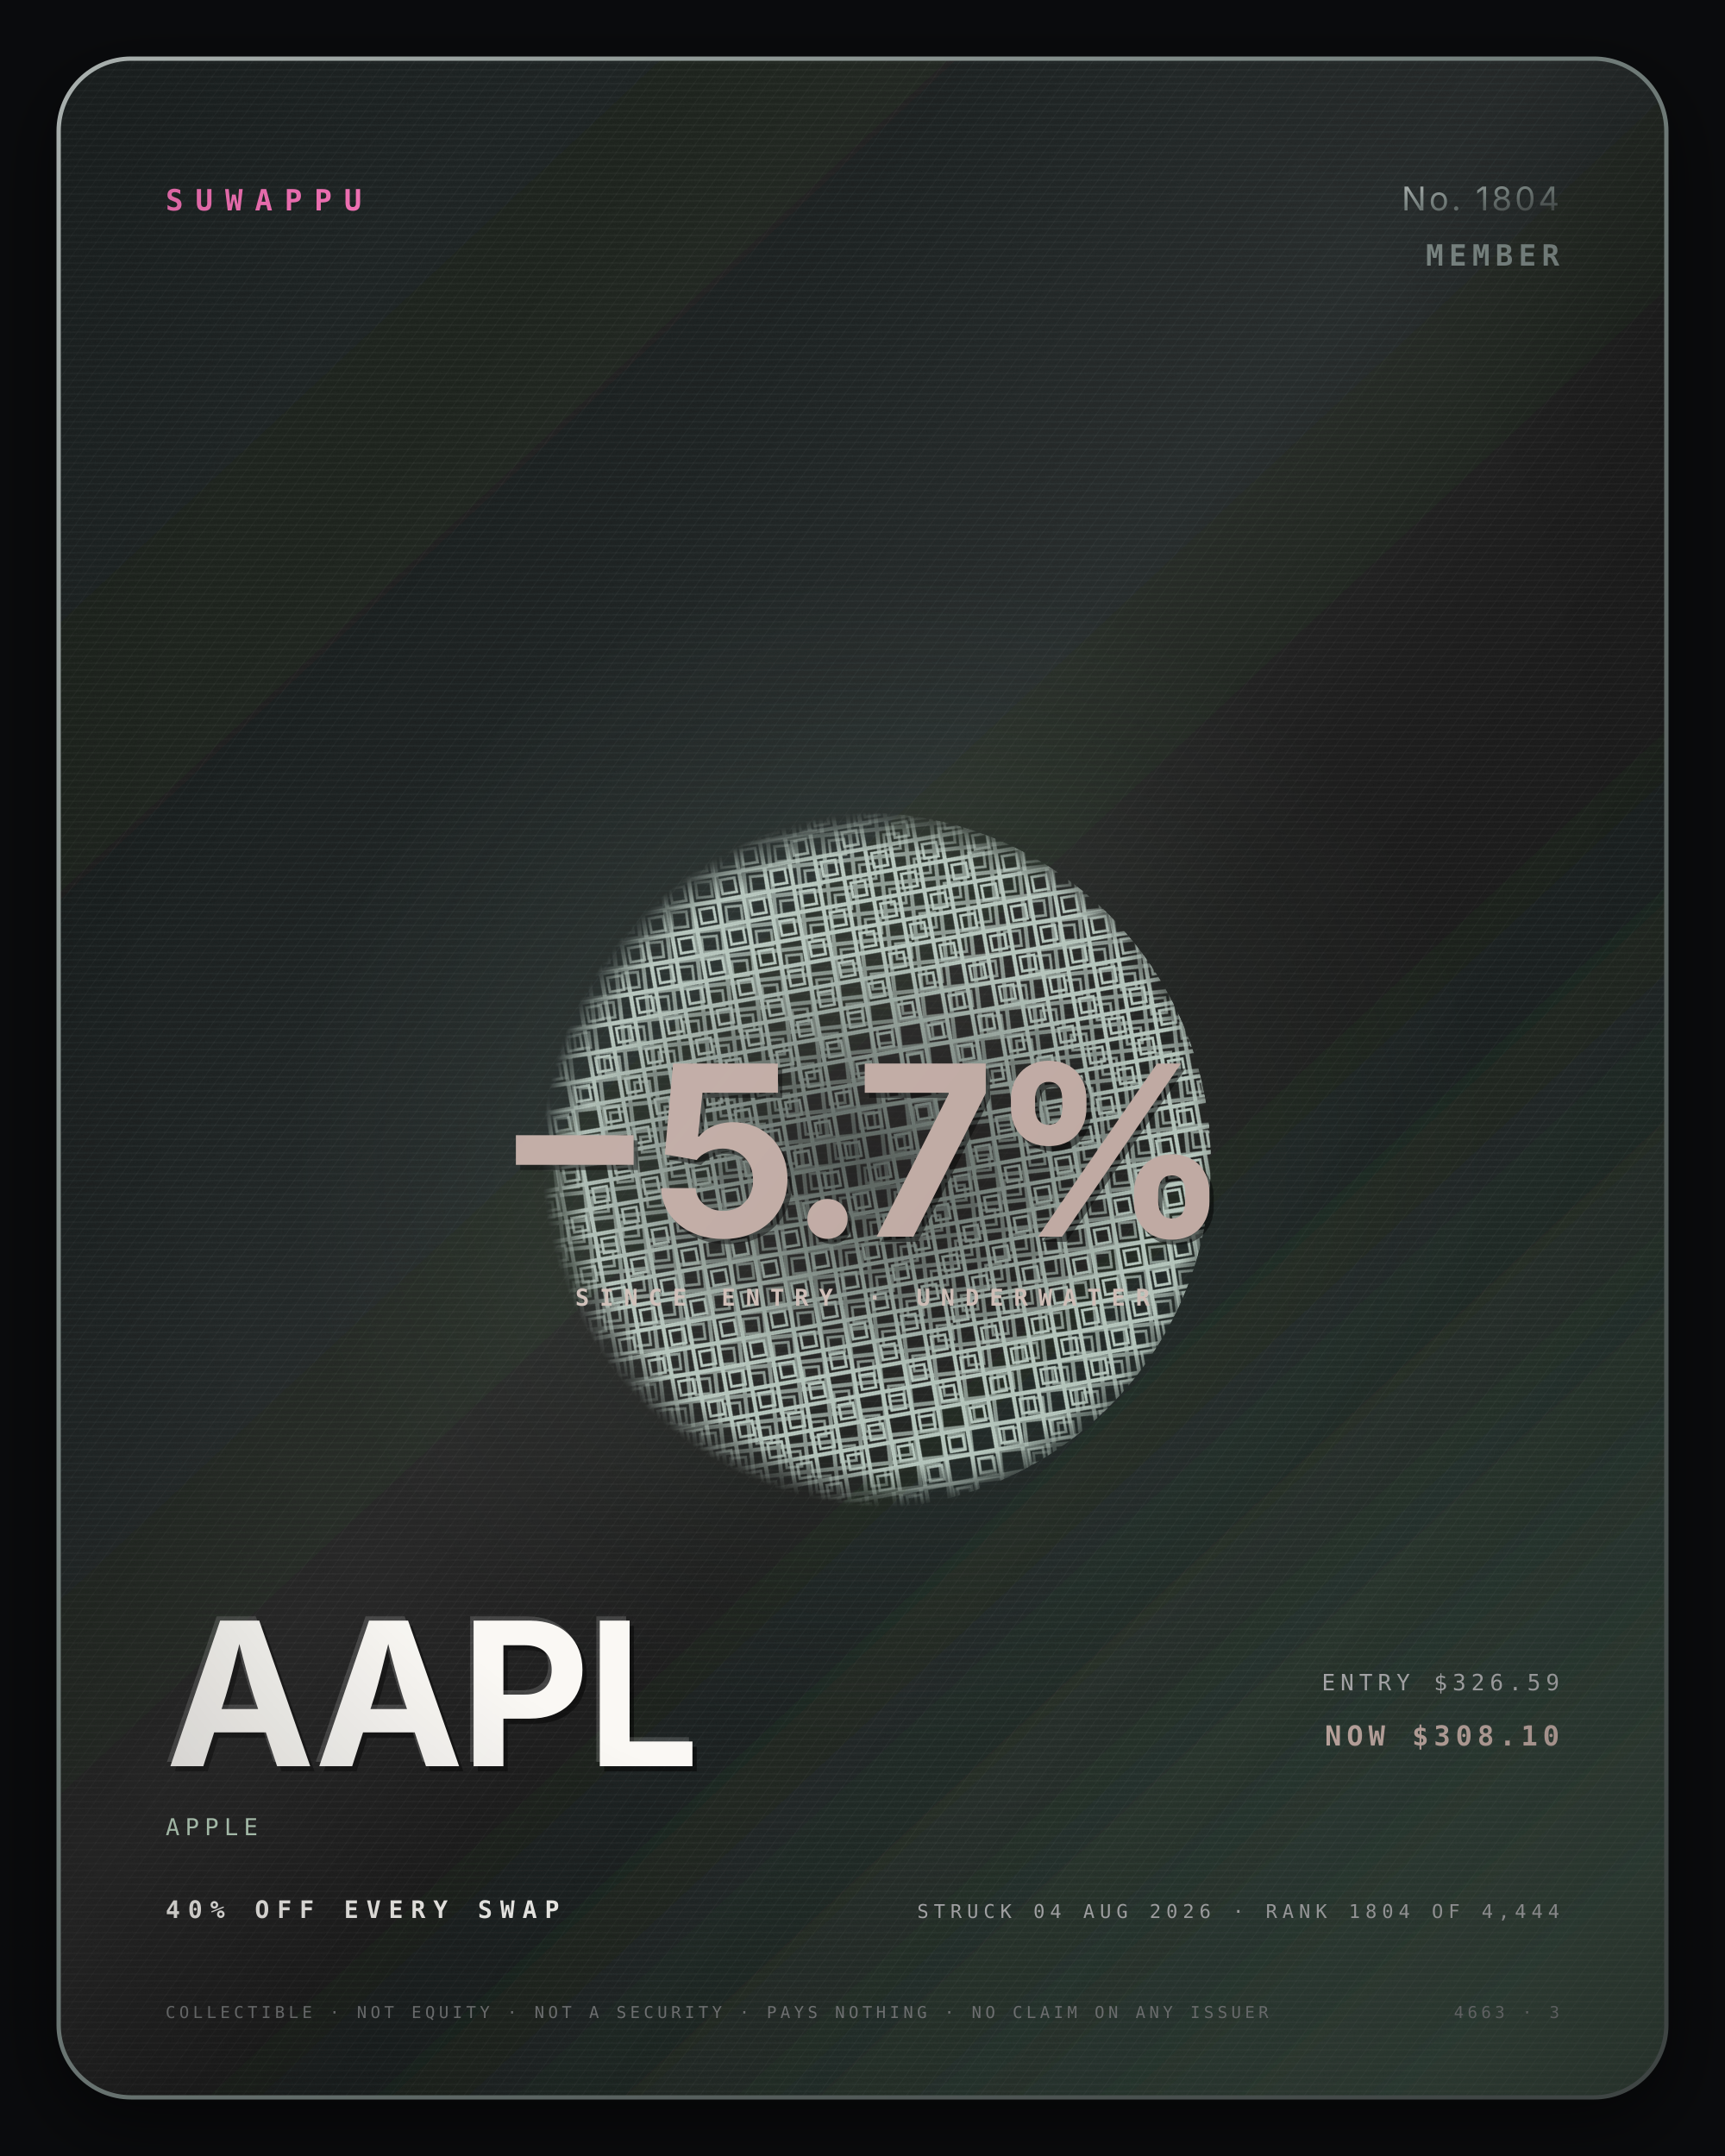
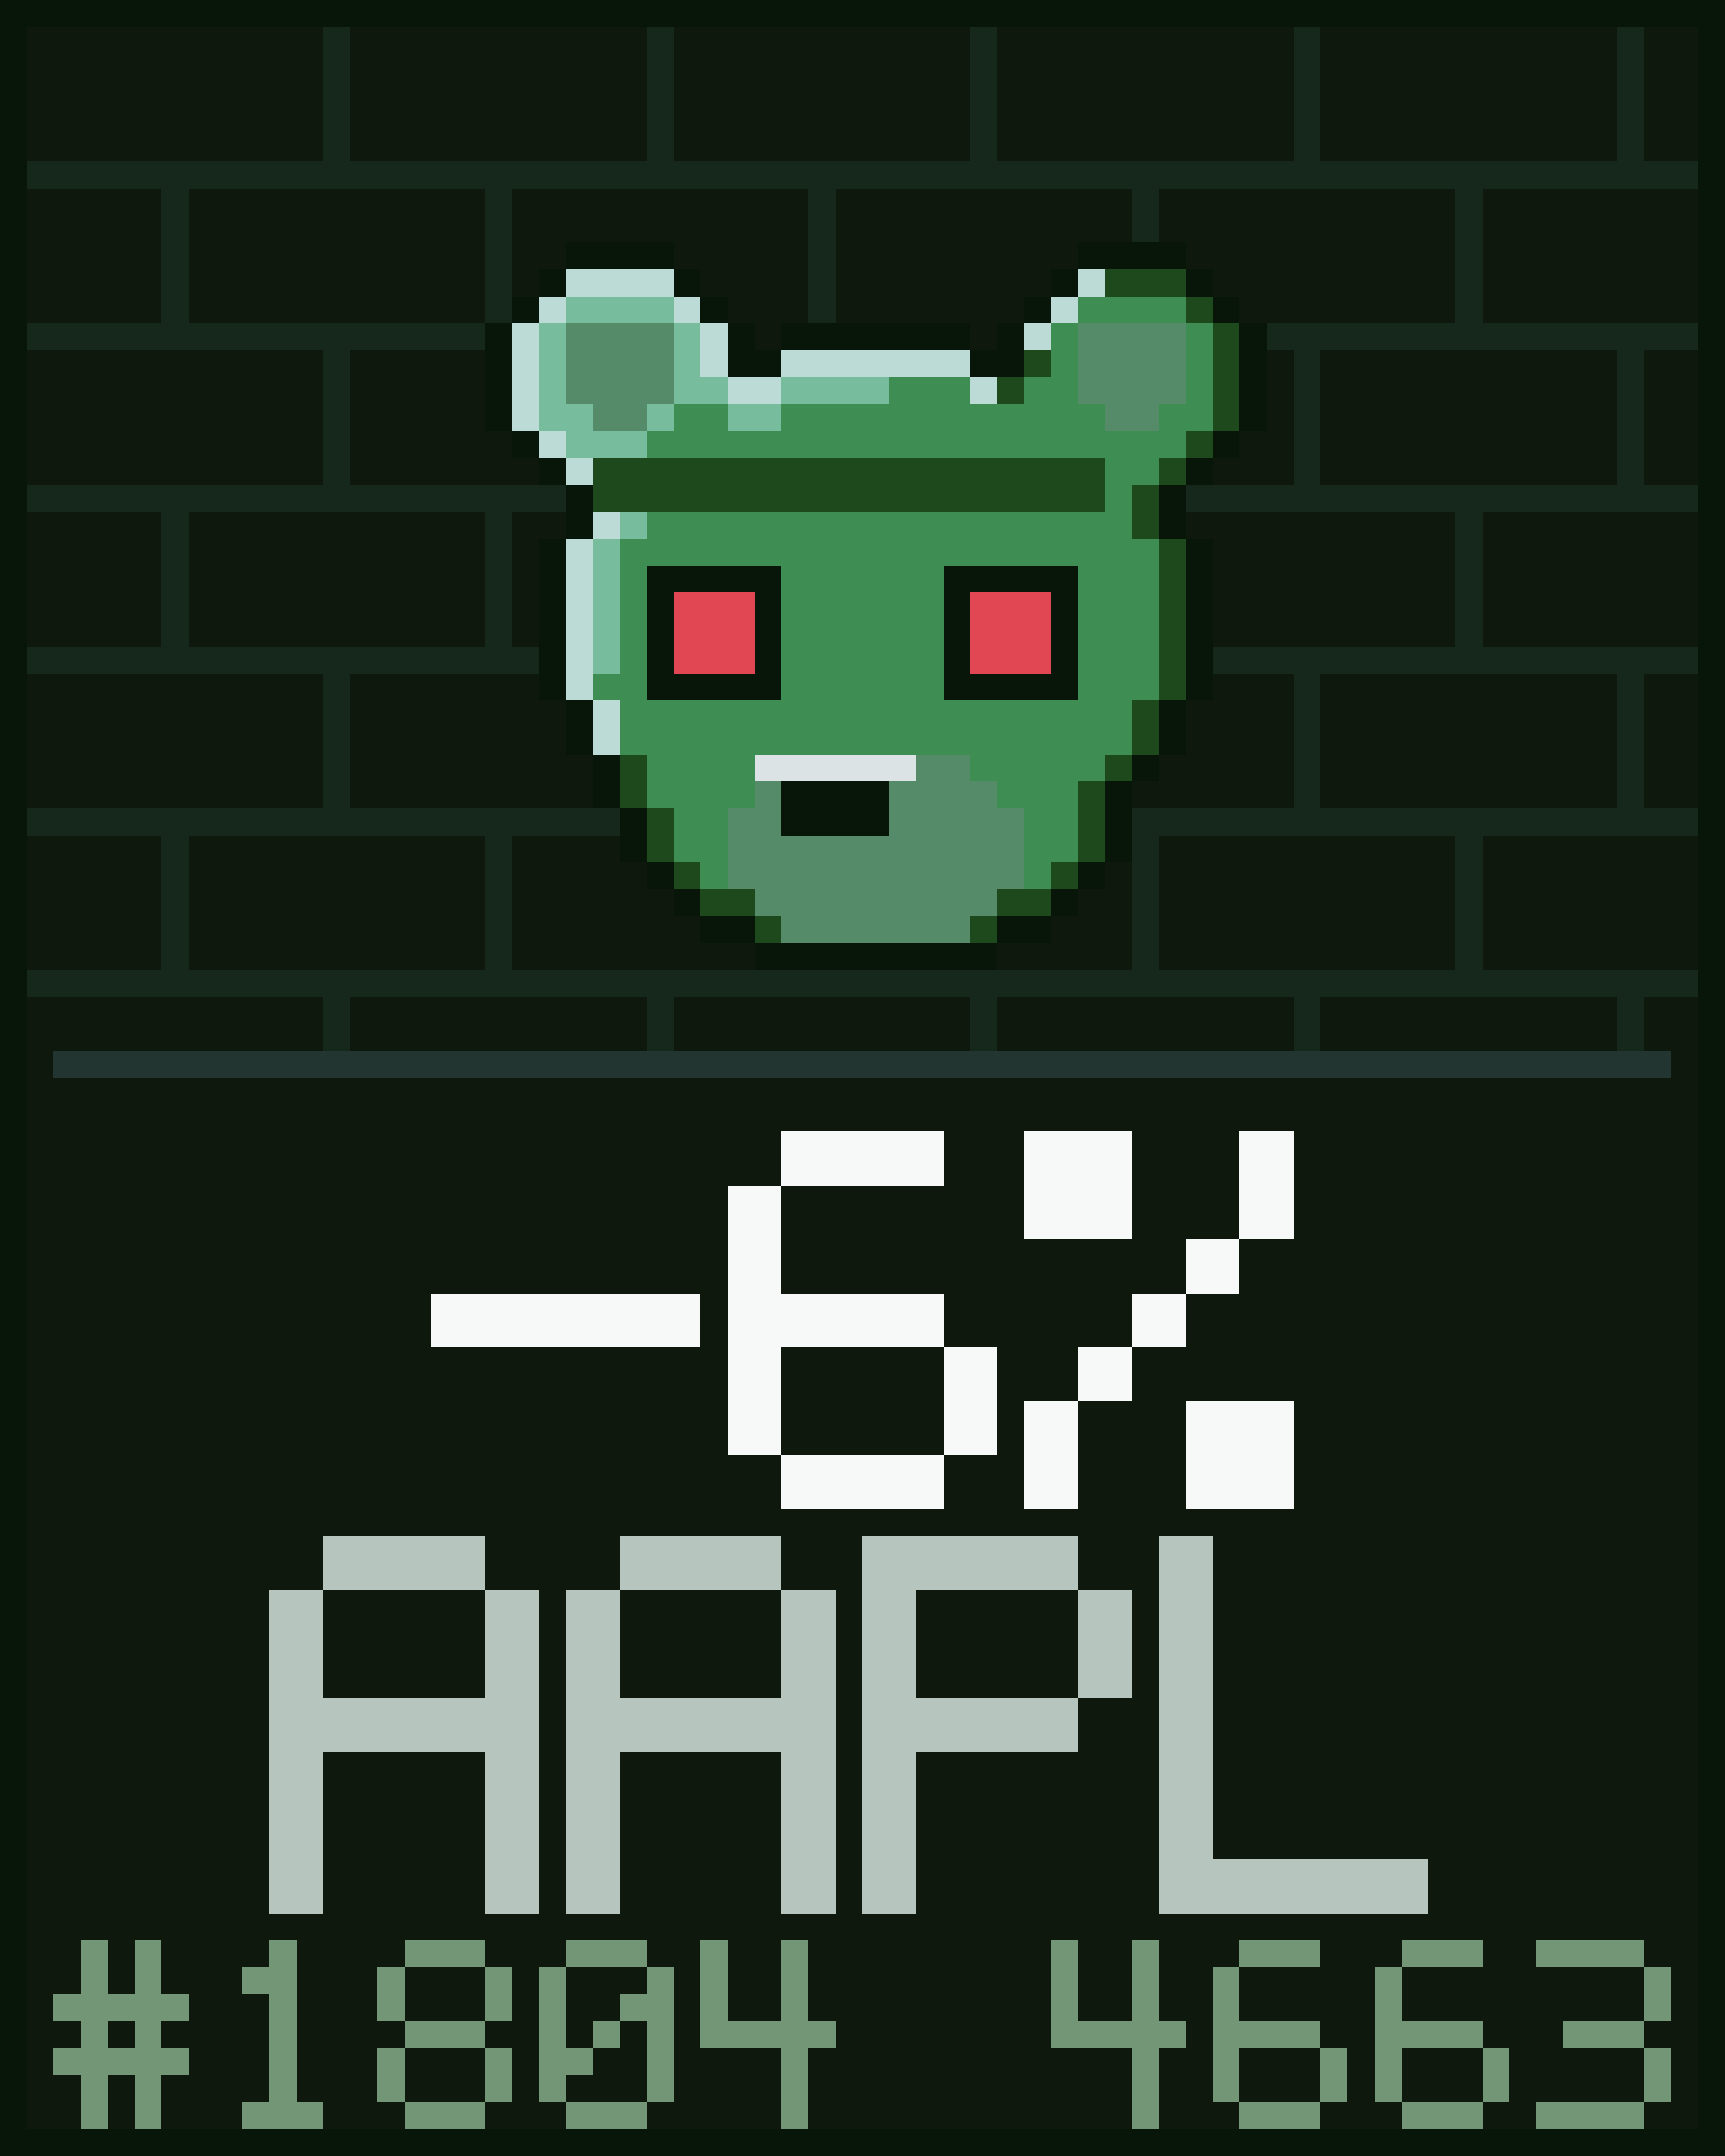
- <svg xmlns="http://www.w3.org/2000/svg" width="1000" height="1250" viewBox="0 0 1000 1250" role="img" aria-label="AAPL position card">
-   <defs>
-     <clipPath id="cut">
-       <circle cx="500.0" cy="673" r="202" />
-     </clipPath>
-     <clipPath id="card">
-       <rect x="34" y="34" width="932" height="1182" rx="42" />
-     </clipPath>
-     <linearGradient id="mgrad" x1="0" y1="0" x2="0.9" y2="1">
-       <stop offset="0" stop-color="#a8afad" />
-       <stop offset="0.45" stop-color="#727e7b" />
-       <stop offset="1" stop-color="#3f4544" />
-     </linearGradient>
-     <linearGradient id="sheen" x1="0" y1="0" x2="1" y2="1">
-       <stop offset="0.22" stop-color="#ffffff" stop-opacity="0" />
-       <stop offset="0.46" stop-color="#ffffff" stop-opacity="0.065" />
-       <stop offset="0.58" stop-color="#ffffff" stop-opacity="0.015" />
-       <stop offset="0.80" stop-color="#ffffff" stop-opacity="0" />
-     </linearGradient>
-     <pattern id="brush" width="1000" height="4" patternUnits="userSpaceOnUse">
-       <line x1="0" y1="0.5" x2="1000" y2="0.5" stroke="#ffffff" stroke-opacity="0.028" stroke-width="1" />
-       <line x1="0" y1="2.5" x2="1000" y2="2.5" stroke="#000000" stroke-opacity="0.020" stroke-width="1" />
-     </pattern>
-     <filter id="drop" x="-6%" y="-6%" width="112%" height="112%">
-       <feDropShadow dx="0" dy="14" stdDeviation="20" flood-color="#000000" flood-opacity="0.55" />
-     </filter>
-     <filter id="grain">
-       <feTurbulence type="fractalNoise" baseFrequency="0.9" numOctaves="2" seed="7" stitchTiles="stitch" />
-       <feColorMatrix type="matrix" values="0 0 0 0 0.5 0 0 0 0 0.5 0 0 0 0 0.5 0 0 0 0.04 0" />
-     </filter>
-     <radialGradient id="fadeg" gradientUnits="userSpaceOnUse" cx="516.0" cy="672" r="202">
-       <stop offset="0.88" stop-color="#ffffff" />
-       <stop offset="1" stop-color="#000000" />
-     </radialGradient>
-     <mask id="fade">
-       <circle cx="516.0" cy="672" r="202" fill="url(#fadeg)" />
-     </mask>
-     <radialGradient id="vig" cx="0.5" cy="0.42" r="0.75">
-       <stop offset="0.55" stop-color="#000000" stop-opacity="0" />
-       <stop offset="1" stop-color="#000000" stop-opacity="0.34" />
-     </radialGradient>
-     <pattern id="ehob" width="21.0" height="21.0" patternUnits="userSpaceOnUse" patternTransform="rotate(35.0)">
-       <path d="M10.5 0 L21.0 10.5 L10.5 21.0 L0 10.5 Z" fill="none" stroke="#b2c2b9" stroke-width="2.4" />
-       <path d="M10.5 4.7 L16.4 10.5 L10.5 16.3 L4.6 10.5 Z" fill="none" stroke="#b2c2b9" stroke-width="1.6" />
-     </pattern>
-     <pattern id="ehob2" width="22.5" height="22.5" patternUnits="userSpaceOnUse" patternTransform="rotate(38.8)">
-       <path d="M11.2 0 L22.5 11.2 L11.2 22.5 L0 11.2 Z" fill="none" stroke="#b2c2b9" stroke-width="2.4" />
-       <path d="M11.2 5.1 L17.5 11.2 L11.2 17.4 L4.9 11.2 Z" fill="none" stroke="#b2c2b9" stroke-width="1.6" />
-     </pattern>
-     <linearGradient id="plate" x1="0.1" y1="0" x2="0.85" y2="1">
-       <stop offset="0" stop-color="#1d2422" />
-       <stop offset="0.62" stop-color="#131716" />
-       <stop offset="1" stop-color="#34453b" />
-     </linearGradient>
-     <radialGradient id="bloom" cx="0.5" cy="0.5" r="0.5">
-       <stop offset="0" stop-color="#b0666c" stop-opacity="0.12" />
-       <stop offset="0.5" stop-color="#86b894" stop-opacity="0.06" />
-       <stop offset="1" stop-color="#86b894" stop-opacity="0" />
-     </radialGradient>
-     <radialGradient id="clear" cx="0.5" cy="0.5" r="0.5">
-       <stop offset="0" stop-color="#131716" stop-opacity="0.62" />
-       <stop offset="0.42" stop-color="#131716" stop-opacity="0.40" />
-       <stop offset="1" stop-color="#131716" stop-opacity="0" />
-     </radialGradient>
-     <pattern id="hatch" width="7" height="7" patternUnits="userSpaceOnUse" patternTransform="rotate(35)">
-       <line x1="0" y1="0" x2="0" y2="7" stroke="#ffffff" stroke-opacity="0.030" stroke-width="1" />
-     </pattern>
-   </defs>
-   <rect width="1000" height="1250" fill="#0a0b0d" />
-   <rect x="34" y="34" width="932" height="1182" rx="42" fill="url(#plate)" filter="url(#drop)" />
-   <g clip-path="url(#card)">
-     <rect width="1000" height="1250" fill="url(#hatch)" />
-     <rect width="1000" height="1250" fill="url(#brush)" />
-     <rect width="1000" height="1250" fill="none" filter="url(#grain)" />
-     <ellipse cx="516.0" cy="672" rx="352" ry="342" fill="url(#bloom)" />
-     <g clip-path="url(#cut)" mask="url(#fade)" opacity="1.0">
-       <rect width="1000" height="1250" fill="url(#ehob)" />
-     </g>
-     <g clip-path="url(#cut)" mask="url(#fade)" opacity="0.7">
-       <rect width="1000" height="1250" fill="url(#ehob2)" />
-     </g>
-     <text x="96" y="122" font-family="'Geist Mono','SFMono-Regular',Menlo,Consolas,'DejaVu Sans Mono',monospace" font-size="17" font-weight="bold" letter-spacing="7.0" fill="#f472b6" text-anchor="start">SUWAPPU</text>
-     <text x="904" y="122" font-family="Geist,'Inter',system-ui,-apple-system,'Liberation Sans',Arial,sans-serif" font-size="19" fill="url(#mgrad)" text-anchor="end" letter-spacing="1.6">No. 1804</text>
-     <text x="904" y="154" font-family="'Geist Mono','SFMono-Regular',Menlo,Consolas,'DejaVu Sans Mono',monospace" font-size="17" font-weight="bold" letter-spacing="3.2" fill="#727e7b" text-anchor="end">MEMBER</text>
-     <text x="98.5" y="1027" font-family="Geist,'Inter',system-ui,-apple-system,'Liberation Sans',Arial,sans-serif" font-size="116" font-weight="bold" letter-spacing="-2" fill="#000000" fill-opacity="0.55">AAPL</text>
-     <text x="94" y="1021.5" font-family="Geist,'Inter',system-ui,-apple-system,'Liberation Sans',Arial,sans-serif" font-size="116" font-weight="bold" letter-spacing="-2" fill="#ffffff" fill-opacity="0.16">AAPL</text>
-     <text x="96" y="1024" font-family="Geist,'Inter',system-ui,-apple-system,'Liberation Sans',Arial,sans-serif" font-size="116" font-weight="bold" letter-spacing="-2" fill="#faf8f4">AAPL</text>
-     <text x="96" y="1064" font-family="'Geist Mono','SFMono-Regular',Menlo,Consolas,'DejaVu Sans Mono',monospace" font-size="13.5" font-weight="normal" letter-spacing="3.2" fill="#bad5bf" text-anchor="start">APPLE</text>
-     <text x="904" y="980" font-family="'Geist Mono','SFMono-Regular',Menlo,Consolas,'DejaVu Sans Mono',monospace" font-size="13" font-weight="normal" letter-spacing="3.0" fill="#aaaaac" text-anchor="end">ENTRY $326.59</text>
-     <text x="904" y="1012" font-family="'Geist Mono','SFMono-Regular',Menlo,Consolas,'DejaVu Sans Mono',monospace" font-size="16" font-weight="bold" letter-spacing="3.0" fill="#bfa9a2" text-anchor="end">NOW $308.10</text>
-     <ellipse cx="500.0" cy="673" rx="178" ry="125" fill="url(#clear)" />
-     <text x="502.5" y="720" font-family="Geist,'Inter',system-ui,-apple-system,'Liberation Sans',Arial,sans-serif" font-size="138" font-weight="bold" text-anchor="middle" letter-spacing="-3" fill="#000000" fill-opacity="0.5">−5.7%</text>
-     <text x="500.0" y="717" font-family="Geist,'Inter',system-ui,-apple-system,'Liberation Sans',Arial,sans-serif" font-size="138" font-weight="bold" text-anchor="middle" letter-spacing="-3" fill="#bfa9a2">−5.7%</text>
-     <text x="500.0" y="757" font-family="'Geist Mono','SFMono-Regular',Menlo,Consolas,'DejaVu Sans Mono',monospace" font-size="13.5" font-weight="bold" letter-spacing="6.0" fill="#cebdb6" text-anchor="middle">SINCE ENTRY · UNDERWATER</text>
-     <text x="96" y="1112" font-family="'Geist Mono','SFMono-Regular',Menlo,Consolas,'DejaVu Sans Mono',monospace" font-size="14" font-weight="bold" letter-spacing="4.5" fill="#faf8f4" text-anchor="start">40% OFF EVERY SWAP</text>
-     <text x="904" y="1112" font-family="'Geist Mono','SFMono-Regular',Menlo,Consolas,'DejaVu Sans Mono',monospace" font-size="11" font-weight="normal" letter-spacing="3.0" fill="#aaaaac" text-anchor="end">STRUCK 04 AUG 2026 · RANK 1804 OF 4,444</text>
-     <text x="96" y="1170" font-family="'Geist Mono','SFMono-Regular',Menlo,Consolas,'DejaVu Sans Mono',monospace" font-size="9.5" font-weight="normal" letter-spacing="2.2" fill="#797b7c" text-anchor="start">COLLECTIBLE · NOT EQUITY · NOT A SECURITY · PAYS NOTHING · NO CLAIM ON ANY ISSUER</text>
-     <text x="904" y="1170" font-family="'Geist Mono','SFMono-Regular',Menlo,Consolas,'DejaVu Sans Mono',monospace" font-size="9.5" font-weight="normal" letter-spacing="2.2" fill="#797b7c" text-anchor="end">4663 · 3</text>
-     <rect width="1000" height="1250" fill="url(#vig)" />
-     <rect width="1000" height="1250" fill="url(#sheen)" />
-   </g>
-   <rect x="34" y="34" width="932" height="1182" rx="42" fill="none" stroke="url(#mgrad)" stroke-width="2.5" />
+ <svg xmlns="http://www.w3.org/2000/svg" width="1024" height="1280" viewBox="0 0 1024 1280" shape-rendering="crispEdges" role="img" aria-label="AAPL position card">
+   <path fill="#081609" d="M0 0h1024v16h-1024zM0 16h16v16h-16zM1008 16h16v16h-16zM0 32h16v16h-16zM1008 32h16v16h-16zM0 48h16v16h-16zM1008 48h16v16h-16zM0 64h16v16h-16zM1008 64h16v16h-16zM0 80h16v16h-16zM1008 80h16v16h-16zM0 96h16v16h-16zM1008 96h16v16h-16zM0 112h16v16h-16zM1008 112h16v16h-16zM0 128h16v16h-16zM1008 128h16v16h-16zM0 144h16v16h-16zM336 144h64v16h-64zM640 144h64v16h-64zM1008 144h16v16h-16zM0 160h16v16h-16zM320 160h16v16h-16zM400 160h16v16h-16zM624 160h16v16h-16zM704 160h16v16h-16zM1008 160h16v16h-16zM0 176h16v16h-16zM304 176h16v16h-16zM416 176h16v16h-16zM608 176h16v16h-16zM720 176h16v16h-16zM1008 176h16v16h-16zM0 192h16v16h-16zM288 192h16v16h-16zM432 192h16v16h-16zM464 192h112v16h-112zM592 192h16v16h-16zM736 192h16v16h-16zM1008 192h16v16h-16zM0 208h16v16h-16zM288 208h16v16h-16zM432 208h32v16h-32zM576 208h32v16h-32zM736 208h16v16h-16zM1008 208h16v16h-16zM0 224h16v16h-16zM288 224h16v16h-16zM736 224h16v16h-16zM1008 224h16v16h-16zM0 240h16v16h-16zM288 240h16v16h-16zM736 240h16v16h-16zM1008 240h16v16h-16zM0 256h16v16h-16zM304 256h16v16h-16zM720 256h16v16h-16zM1008 256h16v16h-16zM0 272h16v16h-16zM320 272h16v16h-16zM704 272h16v16h-16zM1008 272h16v16h-16zM0 288h16v16h-16zM336 288h16v16h-16zM688 288h16v16h-16zM1008 288h16v16h-16zM0 304h16v16h-16zM336 304h16v16h-16zM688 304h16v16h-16zM1008 304h16v16h-16zM0 320h16v16h-16zM320 320h16v16h-16zM704 320h16v16h-16zM1008 320h16v16h-16zM0 336h16v16h-16zM320 336h16v16h-16zM384 336h80v16h-80zM560 336h80v16h-80zM704 336h16v16h-16zM1008 336h16v16h-16zM0 352h16v16h-16zM320 352h16v16h-16zM384 352h16v16h-16zM448 352h16v16h-16zM560 352h16v16h-16zM624 352h16v16h-16zM704 352h16v16h-16zM1008 352h16v16h-16zM0 368h16v16h-16zM320 368h16v16h-16zM384 368h16v16h-16zM448 368h16v16h-16zM560 368h16v16h-16zM624 368h16v16h-16zM704 368h16v16h-16zM1008 368h16v16h-16zM0 384h16v16h-16zM320 384h16v16h-16zM384 384h16v16h-16zM448 384h16v16h-16zM560 384h16v16h-16zM624 384h16v16h-16zM704 384h16v16h-16zM1008 384h16v16h-16zM0 400h16v16h-16zM320 400h16v16h-16zM384 400h80v16h-80zM560 400h80v16h-80zM704 400h16v16h-16zM1008 400h16v16h-16zM0 416h16v16h-16zM336 416h16v16h-16zM688 416h16v16h-16zM1008 416h16v16h-16zM0 432h16v16h-16zM336 432h16v16h-16zM688 432h16v16h-16zM1008 432h16v16h-16zM0 448h16v16h-16zM352 448h16v16h-16zM672 448h16v16h-16zM1008 448h16v16h-16zM0 464h16v16h-16zM352 464h16v16h-16zM464 464h64v16h-64zM656 464h16v16h-16zM1008 464h16v16h-16zM0 480h16v16h-16zM368 480h16v16h-16zM464 480h64v16h-64zM656 480h16v16h-16zM1008 480h16v16h-16zM0 496h16v16h-16zM368 496h16v16h-16zM656 496h16v16h-16zM1008 496h16v16h-16zM0 512h16v16h-16zM384 512h16v16h-16zM640 512h16v16h-16zM1008 512h16v16h-16zM0 528h16v16h-16zM400 528h16v16h-16zM624 528h16v16h-16zM1008 528h16v16h-16zM0 544h16v16h-16zM416 544h32v16h-32zM592 544h32v16h-32zM1008 544h16v16h-16zM0 560h16v16h-16zM448 560h144v16h-144zM1008 560h16v16h-16zM0 576h16v16h-16zM1008 576h16v16h-16zM0 592h16v16h-16zM1008 592h16v16h-16zM0 608h16v16h-16zM1008 608h16v16h-16zM0 624h16v16h-16zM1008 624h16v16h-16zM0 640h16v16h-16zM1008 640h16v16h-16zM0 656h16v16h-16zM1008 656h16v16h-16zM0 672h16v16h-16zM1008 672h16v16h-16zM0 688h16v16h-16zM1008 688h16v16h-16zM0 704h16v16h-16zM1008 704h16v16h-16zM0 720h16v16h-16zM1008 720h16v16h-16zM0 736h16v16h-16zM1008 736h16v16h-16zM0 752h16v16h-16zM1008 752h16v16h-16zM0 768h16v16h-16zM1008 768h16v16h-16zM0 784h16v16h-16zM1008 784h16v16h-16zM0 800h16v16h-16zM1008 800h16v16h-16zM0 816h16v16h-16zM1008 816h16v16h-16zM0 832h16v16h-16zM1008 832h16v16h-16zM0 848h16v16h-16zM1008 848h16v16h-16zM0 864h16v16h-16zM1008 864h16v16h-16zM0 880h16v16h-16zM1008 880h16v16h-16zM0 896h16v16h-16zM1008 896h16v16h-16zM0 912h16v16h-16zM1008 912h16v16h-16zM0 928h16v16h-16zM1008 928h16v16h-16zM0 944h16v16h-16zM1008 944h16v16h-16zM0 960h16v16h-16zM1008 960h16v16h-16zM0 976h16v16h-16zM1008 976h16v16h-16zM0 992h16v16h-16zM1008 992h16v16h-16zM0 1008h16v16h-16zM1008 1008h16v16h-16zM0 1024h16v16h-16zM1008 1024h16v16h-16zM0 1040h16v16h-16zM1008 1040h16v16h-16zM0 1056h16v16h-16zM1008 1056h16v16h-16zM0 1072h16v16h-16zM1008 1072h16v16h-16zM0 1088h16v16h-16zM1008 1088h16v16h-16zM0 1104h16v16h-16zM1008 1104h16v16h-16zM0 1120h16v16h-16zM1008 1120h16v16h-16zM0 1136h16v16h-16zM1008 1136h16v16h-16zM0 1152h16v16h-16zM1008 1152h16v16h-16zM0 1168h16v16h-16zM1008 1168h16v16h-16zM0 1184h16v16h-16zM1008 1184h16v16h-16zM0 1200h16v16h-16zM1008 1200h16v16h-16zM0 1216h16v16h-16zM1008 1216h16v16h-16zM0 1232h16v16h-16zM1008 1232h16v16h-16zM0 1248h16v16h-16zM1008 1248h16v16h-16zM0 1264h1024v16h-1024z" />
+   <path fill="#0e180c" d="M16 16h176v16h-176zM208 16h176v16h-176zM400 16h176v16h-176zM592 16h176v16h-176zM784 16h176v16h-176zM976 16h32v16h-32zM16 32h176v16h-176zM208 32h176v16h-176zM400 32h176v16h-176zM592 32h176v16h-176zM784 32h176v16h-176zM976 32h32v16h-32zM16 48h176v16h-176zM208 48h176v16h-176zM400 48h176v16h-176zM592 48h176v16h-176zM784 48h176v16h-176zM976 48h32v16h-32zM16 64h176v16h-176zM208 64h176v16h-176zM400 64h176v16h-176zM592 64h176v16h-176zM784 64h176v16h-176zM976 64h32v16h-32zM16 80h176v16h-176zM208 80h176v16h-176zM400 80h176v16h-176zM592 80h176v16h-176zM784 80h176v16h-176zM976 80h32v16h-32zM16 112h80v16h-80zM112 112h176v16h-176zM304 112h176v16h-176zM496 112h176v16h-176zM688 112h176v16h-176zM880 112h128v16h-128zM16 128h80v16h-80zM112 128h176v16h-176zM304 128h176v16h-176zM496 128h176v16h-176zM688 128h176v16h-176zM880 128h128v16h-128zM16 144h80v16h-80zM112 144h176v16h-176zM304 144h32v16h-32zM400 144h80v16h-80zM496 144h144v16h-144zM704 144h160v16h-160zM880 144h128v16h-128zM16 160h80v16h-80zM112 160h176v16h-176zM304 160h16v16h-16zM416 160h64v16h-64zM496 160h128v16h-128zM720 160h144v16h-144zM880 160h128v16h-128zM16 176h80v16h-80zM112 176h176v16h-176zM432 176h48v16h-48zM496 176h112v16h-112zM736 176h128v16h-128zM880 176h128v16h-128zM448 192h16v16h-16zM576 192h16v16h-16zM16 208h176v16h-176zM208 208h80v16h-80zM752 208h16v16h-16zM784 208h176v16h-176zM976 208h32v16h-32zM16 224h176v16h-176zM208 224h80v16h-80zM752 224h16v16h-16zM784 224h176v16h-176zM976 224h32v16h-32zM16 240h176v16h-176zM208 240h80v16h-80zM752 240h16v16h-16zM784 240h176v16h-176zM976 240h32v16h-32zM16 256h176v16h-176zM208 256h96v16h-96zM736 256h32v16h-32zM784 256h176v16h-176zM976 256h32v16h-32zM16 272h176v16h-176zM208 272h112v16h-112zM720 272h48v16h-48zM784 272h176v16h-176zM976 272h32v16h-32zM16 304h80v16h-80zM112 304h176v16h-176zM304 304h32v16h-32zM704 304h160v16h-160zM880 304h128v16h-128zM16 320h80v16h-80zM112 320h176v16h-176zM304 320h16v16h-16zM720 320h144v16h-144zM880 320h128v16h-128zM16 336h80v16h-80zM112 336h176v16h-176zM304 336h16v16h-16zM720 336h144v16h-144zM880 336h128v16h-128zM16 352h80v16h-80zM112 352h176v16h-176zM304 352h16v16h-16zM720 352h144v16h-144zM880 352h128v16h-128zM16 368h80v16h-80zM112 368h176v16h-176zM304 368h16v16h-16zM720 368h144v16h-144zM880 368h128v16h-128zM16 400h176v16h-176zM208 400h112v16h-112zM720 400h48v16h-48zM784 400h176v16h-176zM976 400h32v16h-32zM16 416h176v16h-176zM208 416h128v16h-128zM704 416h64v16h-64zM784 416h176v16h-176zM976 416h32v16h-32zM16 432h176v16h-176zM208 432h128v16h-128zM704 432h64v16h-64zM784 432h176v16h-176zM976 432h32v16h-32zM16 448h176v16h-176zM208 448h144v16h-144zM688 448h80v16h-80zM784 448h176v16h-176zM976 448h32v16h-32zM16 464h176v16h-176zM208 464h144v16h-144zM672 464h96v16h-96zM784 464h176v16h-176zM976 464h32v16h-32zM16 496h80v16h-80zM112 496h176v16h-176zM304 496h64v16h-64zM688 496h176v16h-176zM880 496h128v16h-128zM16 512h80v16h-80zM112 512h176v16h-176zM304 512h80v16h-80zM656 512h16v16h-16zM688 512h176v16h-176zM880 512h128v16h-128zM16 528h80v16h-80zM112 528h176v16h-176zM304 528h96v16h-96zM640 528h32v16h-32zM688 528h176v16h-176zM880 528h128v16h-128zM16 544h80v16h-80zM112 544h176v16h-176zM304 544h112v16h-112zM624 544h48v16h-48zM688 544h176v16h-176zM880 544h128v16h-128zM16 560h80v16h-80zM112 560h176v16h-176zM304 560h144v16h-144zM592 560h80v16h-80zM688 560h176v16h-176zM880 560h128v16h-128zM16 592h176v16h-176zM208 592h176v16h-176zM400 592h176v16h-176zM592 592h176v16h-176zM784 592h176v16h-176zM976 592h32v16h-32zM16 608h176v16h-176zM208 608h176v16h-176zM400 608h176v16h-176zM592 608h176v16h-176zM784 608h176v16h-176zM976 608h32v16h-32zM16 624h16v16h-16zM992 624h16v16h-16zM16 640h992v16h-992zM16 656h992v16h-992zM16 672h448v16h-448zM560 672h48v16h-48zM672 672h64v16h-64zM768 672h240v16h-240zM16 688h448v16h-448zM560 688h48v16h-48zM672 688h64v16h-64zM768 688h240v16h-240zM16 704h416v16h-416zM464 704h144v16h-144zM672 704h64v16h-64zM768 704h240v16h-240zM16 720h416v16h-416zM464 720h144v16h-144zM672 720h64v16h-64zM768 720h240v16h-240zM16 736h416v16h-416zM464 736h240v16h-240zM736 736h272v16h-272zM16 752h416v16h-416zM464 752h240v16h-240zM736 752h272v16h-272zM16 768h240v16h-240zM416 768h16v16h-16zM560 768h112v16h-112zM704 768h304v16h-304zM16 784h240v16h-240zM416 784h16v16h-16zM560 784h112v16h-112zM704 784h304v16h-304zM16 800h416v16h-416zM464 800h96v16h-96zM592 800h48v16h-48zM672 800h336v16h-336zM16 816h416v16h-416zM464 816h96v16h-96zM592 816h48v16h-48zM672 816h336v16h-336zM16 832h416v16h-416zM464 832h96v16h-96zM592 832h16v16h-16zM640 832h64v16h-64zM768 832h240v16h-240zM16 848h416v16h-416zM464 848h96v16h-96zM592 848h16v16h-16zM640 848h64v16h-64zM768 848h240v16h-240zM16 864h448v16h-448zM560 864h48v16h-48zM640 864h64v16h-64zM768 864h240v16h-240zM16 880h448v16h-448zM560 880h48v16h-48zM640 880h64v16h-64zM768 880h240v16h-240zM16 896h992v16h-992zM16 912h176v16h-176zM288 912h80v16h-80zM464 912h48v16h-48zM640 912h48v16h-48zM720 912h288v16h-288zM16 928h176v16h-176zM288 928h80v16h-80zM464 928h48v16h-48zM640 928h48v16h-48zM720 928h288v16h-288zM16 944h144v16h-144zM192 944h96v16h-96zM320 944h16v16h-16zM368 944h96v16h-96zM496 944h16v16h-16zM544 944h96v16h-96zM672 944h16v16h-16zM720 944h288v16h-288zM16 960h144v16h-144zM192 960h96v16h-96zM320 960h16v16h-16zM368 960h96v16h-96zM496 960h16v16h-16zM544 960h96v16h-96zM672 960h16v16h-16zM720 960h288v16h-288zM16 976h144v16h-144zM192 976h96v16h-96zM320 976h16v16h-16zM368 976h96v16h-96zM496 976h16v16h-16zM544 976h96v16h-96zM672 976h16v16h-16zM720 976h288v16h-288zM16 992h144v16h-144zM192 992h96v16h-96zM320 992h16v16h-16zM368 992h96v16h-96zM496 992h16v16h-16zM544 992h96v16h-96zM672 992h16v16h-16zM720 992h288v16h-288zM16 1008h144v16h-144zM320 1008h16v16h-16zM496 1008h16v16h-16zM640 1008h48v16h-48zM720 1008h288v16h-288zM16 1024h144v16h-144zM320 1024h16v16h-16zM496 1024h16v16h-16zM640 1024h48v16h-48zM720 1024h288v16h-288zM16 1040h144v16h-144zM192 1040h96v16h-96zM320 1040h16v16h-16zM368 1040h96v16h-96zM496 1040h16v16h-16zM544 1040h144v16h-144zM720 1040h288v16h-288zM16 1056h144v16h-144zM192 1056h96v16h-96zM320 1056h16v16h-16zM368 1056h96v16h-96zM496 1056h16v16h-16zM544 1056h144v16h-144zM720 1056h288v16h-288zM16 1072h144v16h-144zM192 1072h96v16h-96zM320 1072h16v16h-16zM368 1072h96v16h-96zM496 1072h16v16h-16zM544 1072h144v16h-144zM720 1072h288v16h-288zM16 1088h144v16h-144zM192 1088h96v16h-96zM320 1088h16v16h-16zM368 1088h96v16h-96zM496 1088h16v16h-16zM544 1088h144v16h-144zM720 1088h288v16h-288zM16 1104h144v16h-144zM192 1104h96v16h-96zM320 1104h16v16h-16zM368 1104h96v16h-96zM496 1104h16v16h-16zM544 1104h144v16h-144zM848 1104h160v16h-160zM16 1120h144v16h-144zM192 1120h96v16h-96zM320 1120h16v16h-16zM368 1120h96v16h-96zM496 1120h16v16h-16zM544 1120h144v16h-144zM848 1120h160v16h-160zM16 1136h992v16h-992zM16 1152h32v16h-32zM64 1152h16v16h-16zM96 1152h64v16h-64zM176 1152h64v16h-64zM288 1152h48v16h-48zM384 1152h32v16h-32zM432 1152h32v16h-32zM480 1152h144v16h-144zM640 1152h32v16h-32zM688 1152h48v16h-48zM784 1152h48v16h-48zM880 1152h32v16h-32zM976 1152h32v16h-32zM16 1168h32v16h-32zM64 1168h16v16h-16zM96 1168h48v16h-48zM176 1168h48v16h-48zM240 1168h48v16h-48zM304 1168h16v16h-16zM336 1168h48v16h-48zM400 1168h16v16h-16zM432 1168h32v16h-32zM480 1168h144v16h-144zM640 1168h32v16h-32zM688 1168h32v16h-32zM736 1168h80v16h-80zM832 1168h144v16h-144zM992 1168h16v16h-16zM16 1184h16v16h-16zM112 1184h48v16h-48zM176 1184h48v16h-48zM240 1184h48v16h-48zM304 1184h16v16h-16zM336 1184h32v16h-32zM400 1184h16v16h-16zM432 1184h32v16h-32zM480 1184h144v16h-144zM640 1184h32v16h-32zM688 1184h32v16h-32zM736 1184h80v16h-80zM832 1184h144v16h-144zM992 1184h16v16h-16zM16 1200h32v16h-32zM64 1200h16v16h-16zM96 1200h64v16h-64zM176 1200h64v16h-64zM288 1200h32v16h-32zM336 1200h16v16h-16zM368 1200h16v16h-16zM400 1200h16v16h-16zM496 1200h128v16h-128zM704 1200h16v16h-16zM784 1200h32v16h-32zM880 1200h48v16h-48zM976 1200h32v16h-32zM16 1216h16v16h-16zM112 1216h48v16h-48zM176 1216h48v16h-48zM240 1216h48v16h-48zM304 1216h16v16h-16zM352 1216h32v16h-32zM400 1216h64v16h-64zM480 1216h192v16h-192zM688 1216h32v16h-32zM736 1216h48v16h-48zM800 1216h16v16h-16zM832 1216h48v16h-48zM896 1216h80v16h-80zM992 1216h16v16h-16zM16 1232h32v16h-32zM64 1232h16v16h-16zM96 1232h64v16h-64zM176 1232h48v16h-48zM240 1232h48v16h-48zM304 1232h16v16h-16zM336 1232h48v16h-48zM400 1232h64v16h-64zM480 1232h192v16h-192zM688 1232h32v16h-32zM736 1232h48v16h-48zM800 1232h16v16h-16zM832 1232h48v16h-48zM896 1232h80v16h-80zM992 1232h16v16h-16zM16 1248h32v16h-32zM64 1248h16v16h-16zM96 1248h48v16h-48zM192 1248h48v16h-48zM288 1248h48v16h-48zM384 1248h80v16h-80zM480 1248h192v16h-192zM688 1248h48v16h-48zM784 1248h48v16h-48zM880 1248h32v16h-32zM976 1248h32v16h-32z" />
+   <path fill="#16271b" d="M192 16h16v16h-16zM384 16h16v16h-16zM576 16h16v16h-16zM768 16h16v16h-16zM960 16h16v16h-16zM192 32h16v16h-16zM384 32h16v16h-16zM576 32h16v16h-16zM768 32h16v16h-16zM960 32h16v16h-16zM192 48h16v16h-16zM384 48h16v16h-16zM576 48h16v16h-16zM768 48h16v16h-16zM960 48h16v16h-16zM192 64h16v16h-16zM384 64h16v16h-16zM576 64h16v16h-16zM768 64h16v16h-16zM960 64h16v16h-16zM192 80h16v16h-16zM384 80h16v16h-16zM576 80h16v16h-16zM768 80h16v16h-16zM960 80h16v16h-16zM16 96h992v16h-992zM96 112h16v16h-16zM288 112h16v16h-16zM480 112h16v16h-16zM672 112h16v16h-16zM864 112h16v16h-16zM96 128h16v16h-16zM288 128h16v16h-16zM480 128h16v16h-16zM672 128h16v16h-16zM864 128h16v16h-16zM96 144h16v16h-16zM288 144h16v16h-16zM480 144h16v16h-16zM864 144h16v16h-16zM96 160h16v16h-16zM288 160h16v16h-16zM480 160h16v16h-16zM864 160h16v16h-16zM96 176h16v16h-16zM288 176h16v16h-16zM480 176h16v16h-16zM864 176h16v16h-16zM16 192h272v16h-272zM752 192h256v16h-256zM192 208h16v16h-16zM768 208h16v16h-16zM960 208h16v16h-16zM192 224h16v16h-16zM768 224h16v16h-16zM960 224h16v16h-16zM192 240h16v16h-16zM768 240h16v16h-16zM960 240h16v16h-16zM192 256h16v16h-16zM768 256h16v16h-16zM960 256h16v16h-16zM192 272h16v16h-16zM768 272h16v16h-16zM960 272h16v16h-16zM16 288h320v16h-320zM704 288h304v16h-304zM96 304h16v16h-16zM288 304h16v16h-16zM864 304h16v16h-16zM96 320h16v16h-16zM288 320h16v16h-16zM864 320h16v16h-16zM96 336h16v16h-16zM288 336h16v16h-16zM864 336h16v16h-16zM96 352h16v16h-16zM288 352h16v16h-16zM864 352h16v16h-16zM96 368h16v16h-16zM288 368h16v16h-16zM864 368h16v16h-16zM16 384h304v16h-304zM720 384h288v16h-288zM192 400h16v16h-16zM768 400h16v16h-16zM960 400h16v16h-16zM192 416h16v16h-16zM768 416h16v16h-16zM960 416h16v16h-16zM192 432h16v16h-16zM768 432h16v16h-16zM960 432h16v16h-16zM192 448h16v16h-16zM768 448h16v16h-16zM960 448h16v16h-16zM192 464h16v16h-16zM768 464h16v16h-16zM960 464h16v16h-16zM16 480h352v16h-352zM672 480h336v16h-336zM96 496h16v16h-16zM288 496h16v16h-16zM672 496h16v16h-16zM864 496h16v16h-16zM96 512h16v16h-16zM288 512h16v16h-16zM672 512h16v16h-16zM864 512h16v16h-16zM96 528h16v16h-16zM288 528h16v16h-16zM672 528h16v16h-16zM864 528h16v16h-16zM96 544h16v16h-16zM288 544h16v16h-16zM672 544h16v16h-16zM864 544h16v16h-16zM96 560h16v16h-16zM288 560h16v16h-16zM672 560h16v16h-16zM864 560h16v16h-16zM16 576h992v16h-992zM192 592h16v16h-16zM384 592h16v16h-16zM576 592h16v16h-16zM768 592h16v16h-16zM960 592h16v16h-16zM192 608h16v16h-16zM384 608h16v16h-16zM576 608h16v16h-16zM768 608h16v16h-16zM960 608h16v16h-16z" />
+   <path fill="#223530" d="M32 624h960v16h-960z" />
+   <path fill="#1d491d" d="M656 160h48v16h-48zM704 176h16v16h-16zM720 192h16v16h-16zM608 208h16v16h-16zM720 208h16v16h-16zM592 224h16v16h-16zM720 224h16v16h-16zM720 240h16v16h-16zM704 256h16v16h-16zM352 272h304v16h-304zM688 272h16v16h-16zM352 288h304v16h-304zM672 288h16v16h-16zM672 304h16v16h-16zM688 320h16v16h-16zM688 336h16v16h-16zM688 352h16v16h-16zM688 368h16v16h-16zM688 384h16v16h-16zM688 400h16v16h-16zM672 416h16v16h-16zM672 432h16v16h-16zM368 448h16v16h-16zM656 448h16v16h-16zM368 464h16v16h-16zM640 464h16v16h-16zM384 480h16v16h-16zM640 480h16v16h-16zM384 496h16v16h-16zM640 496h16v16h-16zM400 512h16v16h-16zM624 512h16v16h-16zM416 528h32v16h-32zM592 528h32v16h-32zM448 544h16v16h-16zM576 544h16v16h-16z" />
+   <path fill="#3e8e54" d="M640 176h64v16h-64zM624 192h16v16h-16zM704 192h16v16h-16zM624 208h16v16h-16zM704 208h16v16h-16zM528 224h48v16h-48zM608 224h32v16h-32zM704 224h16v16h-16zM400 240h32v16h-32zM464 240h192v16h-192zM688 240h32v16h-32zM384 256h320v16h-320zM656 272h32v16h-32zM656 288h16v16h-16zM384 304h288v16h-288zM368 320h320v16h-320zM368 336h16v16h-16zM464 336h96v16h-96zM640 336h48v16h-48zM368 352h16v16h-16zM464 352h96v16h-96zM640 352h48v16h-48zM368 368h16v16h-16zM464 368h96v16h-96zM640 368h48v16h-48zM368 384h16v16h-16zM464 384h96v16h-96zM640 384h48v16h-48zM352 400h32v16h-32zM464 400h96v16h-96zM640 400h48v16h-48zM368 416h304v16h-304zM368 432h304v16h-304zM384 448h64v16h-64zM576 448h80v16h-80zM384 464h64v16h-64zM592 464h48v16h-48zM400 480h32v16h-32zM608 480h32v16h-32zM400 496h32v16h-32zM608 496h32v16h-32zM416 512h16v16h-16zM608 512h16v16h-16z" />
+   <path fill="#76bc9d" d="M336 176h64v16h-64zM320 192h16v16h-16zM400 192h16v16h-16zM320 208h16v16h-16zM400 208h16v16h-16zM320 224h16v16h-16zM400 224h32v16h-32zM464 224h64v16h-64zM320 240h32v16h-32zM384 240h16v16h-16zM432 240h32v16h-32zM336 256h48v16h-48zM368 304h16v16h-16zM352 320h16v16h-16zM352 336h16v16h-16zM352 352h16v16h-16zM352 368h16v16h-16zM352 384h16v16h-16z" />
+   <path fill="#bddbd6" d="M336 160h64v16h-64zM640 160h16v16h-16zM320 176h16v16h-16zM400 176h16v16h-16zM624 176h16v16h-16zM304 192h16v16h-16zM416 192h16v16h-16zM608 192h16v16h-16zM304 208h16v16h-16zM416 208h16v16h-16zM464 208h112v16h-112zM304 224h16v16h-16zM432 224h32v16h-32zM576 224h16v16h-16zM304 240h16v16h-16zM320 256h16v16h-16zM336 272h16v16h-16zM352 304h16v16h-16zM336 320h16v16h-16zM336 336h16v16h-16zM336 352h16v16h-16zM336 368h16v16h-16zM336 384h16v16h-16zM336 400h16v16h-16zM352 416h16v16h-16zM352 432h16v16h-16z" />
+   <path fill="#558b68" d="M336 192h64v16h-64zM640 192h64v16h-64zM336 208h64v16h-64zM640 208h64v16h-64zM336 224h64v16h-64zM640 224h64v16h-64zM352 240h32v16h-32zM656 240h32v16h-32zM544 448h32v16h-32zM448 464h16v16h-16zM528 464h64v16h-64zM432 480h32v16h-32zM528 480h80v16h-80zM432 496h176v16h-176zM432 512h176v16h-176zM448 528h144v16h-144zM464 544h112v16h-112z" />
+   <path fill="#dce3e5" d="M448 448h96v16h-96z" />
+   <path fill="#e14753" d="M400 352h48v16h-48zM576 352h48v16h-48zM400 368h48v16h-48zM576 368h48v16h-48zM400 384h48v16h-48zM576 384h48v16h-48z" />
+   <path fill="#739676" d="M48 1152h16v16h-16zM80 1152h16v16h-16zM160 1152h16v16h-16zM240 1152h48v16h-48zM336 1152h48v16h-48zM416 1152h16v16h-16zM464 1152h16v16h-16zM624 1152h16v16h-16zM672 1152h16v16h-16zM736 1152h48v16h-48zM832 1152h48v16h-48zM912 1152h64v16h-64zM48 1168h16v16h-16zM80 1168h16v16h-16zM144 1168h32v16h-32zM224 1168h16v16h-16zM288 1168h16v16h-16zM320 1168h16v16h-16zM384 1168h16v16h-16zM416 1168h16v16h-16zM464 1168h16v16h-16zM624 1168h16v16h-16zM672 1168h16v16h-16zM720 1168h16v16h-16zM816 1168h16v16h-16zM976 1168h16v16h-16zM32 1184h80v16h-80zM160 1184h16v16h-16zM224 1184h16v16h-16zM288 1184h16v16h-16zM320 1184h16v16h-16zM368 1184h32v16h-32zM416 1184h16v16h-16zM464 1184h16v16h-16zM624 1184h16v16h-16zM672 1184h16v16h-16zM720 1184h16v16h-16zM816 1184h16v16h-16zM976 1184h16v16h-16zM48 1200h16v16h-16zM80 1200h16v16h-16zM160 1200h16v16h-16zM240 1200h48v16h-48zM320 1200h16v16h-16zM352 1200h16v16h-16zM384 1200h16v16h-16zM416 1200h80v16h-80zM624 1200h80v16h-80zM720 1200h64v16h-64zM816 1200h64v16h-64zM928 1200h48v16h-48zM32 1216h80v16h-80zM160 1216h16v16h-16zM224 1216h16v16h-16zM288 1216h16v16h-16zM320 1216h32v16h-32zM384 1216h16v16h-16zM464 1216h16v16h-16zM672 1216h16v16h-16zM720 1216h16v16h-16zM784 1216h16v16h-16zM816 1216h16v16h-16zM880 1216h16v16h-16zM976 1216h16v16h-16zM48 1232h16v16h-16zM80 1232h16v16h-16zM160 1232h16v16h-16zM224 1232h16v16h-16zM288 1232h16v16h-16zM320 1232h16v16h-16zM384 1232h16v16h-16zM464 1232h16v16h-16zM672 1232h16v16h-16zM720 1232h16v16h-16zM784 1232h16v16h-16zM816 1232h16v16h-16zM880 1232h16v16h-16zM976 1232h16v16h-16zM48 1248h16v16h-16zM80 1248h16v16h-16zM144 1248h48v16h-48zM240 1248h48v16h-48zM336 1248h48v16h-48zM464 1248h16v16h-16zM672 1248h16v16h-16zM736 1248h48v16h-48zM832 1248h48v16h-48zM912 1248h64v16h-64z" />
+   <path fill="#b6c6be" d="M192 912h96v16h-96zM368 912h96v16h-96zM512 912h128v16h-128zM688 912h32v16h-32zM192 928h96v16h-96zM368 928h96v16h-96zM512 928h128v16h-128zM688 928h32v16h-32zM160 944h32v16h-32zM288 944h32v16h-32zM336 944h32v16h-32zM464 944h32v16h-32zM512 944h32v16h-32zM640 944h32v16h-32zM688 944h32v16h-32zM160 960h32v16h-32zM288 960h32v16h-32zM336 960h32v16h-32zM464 960h32v16h-32zM512 960h32v16h-32zM640 960h32v16h-32zM688 960h32v16h-32zM160 976h32v16h-32zM288 976h32v16h-32zM336 976h32v16h-32zM464 976h32v16h-32zM512 976h32v16h-32zM640 976h32v16h-32zM688 976h32v16h-32zM160 992h32v16h-32zM288 992h32v16h-32zM336 992h32v16h-32zM464 992h32v16h-32zM512 992h32v16h-32zM640 992h32v16h-32zM688 992h32v16h-32zM160 1008h160v16h-160zM336 1008h160v16h-160zM512 1008h128v16h-128zM688 1008h32v16h-32zM160 1024h160v16h-160zM336 1024h160v16h-160zM512 1024h128v16h-128zM688 1024h32v16h-32zM160 1040h32v16h-32zM288 1040h32v16h-32zM336 1040h32v16h-32zM464 1040h32v16h-32zM512 1040h32v16h-32zM688 1040h32v16h-32zM160 1056h32v16h-32zM288 1056h32v16h-32zM336 1056h32v16h-32zM464 1056h32v16h-32zM512 1056h32v16h-32zM688 1056h32v16h-32zM160 1072h32v16h-32zM288 1072h32v16h-32zM336 1072h32v16h-32zM464 1072h32v16h-32zM512 1072h32v16h-32zM688 1072h32v16h-32zM160 1088h32v16h-32zM288 1088h32v16h-32zM336 1088h32v16h-32zM464 1088h32v16h-32zM512 1088h32v16h-32zM688 1088h32v16h-32zM160 1104h32v16h-32zM288 1104h32v16h-32zM336 1104h32v16h-32zM464 1104h32v16h-32zM512 1104h32v16h-32zM688 1104h160v16h-160zM160 1120h32v16h-32zM288 1120h32v16h-32zM336 1120h32v16h-32zM464 1120h32v16h-32zM512 1120h32v16h-32zM688 1120h160v16h-160z" />
+   <path fill="#f7f8f8" d="M464 672h96v16h-96zM608 672h64v16h-64zM736 672h32v16h-32zM464 688h96v16h-96zM608 688h64v16h-64zM736 688h32v16h-32zM432 704h32v16h-32zM608 704h64v16h-64zM736 704h32v16h-32zM432 720h32v16h-32zM608 720h64v16h-64zM736 720h32v16h-32zM432 736h32v16h-32zM704 736h32v16h-32zM432 752h32v16h-32zM704 752h32v16h-32zM256 768h160v16h-160zM432 768h128v16h-128zM672 768h32v16h-32zM256 784h160v16h-160zM432 784h128v16h-128zM672 784h32v16h-32zM432 800h32v16h-32zM560 800h32v16h-32zM640 800h32v16h-32zM432 816h32v16h-32zM560 816h32v16h-32zM640 816h32v16h-32zM432 832h32v16h-32zM560 832h32v16h-32zM608 832h32v16h-32zM704 832h64v16h-64zM432 848h32v16h-32zM560 848h32v16h-32zM608 848h32v16h-32zM704 848h64v16h-64zM464 864h96v16h-96zM608 864h32v16h-32zM704 864h64v16h-64zM464 880h96v16h-96zM608 880h32v16h-32zM704 880h64v16h-64z" />
</svg>
